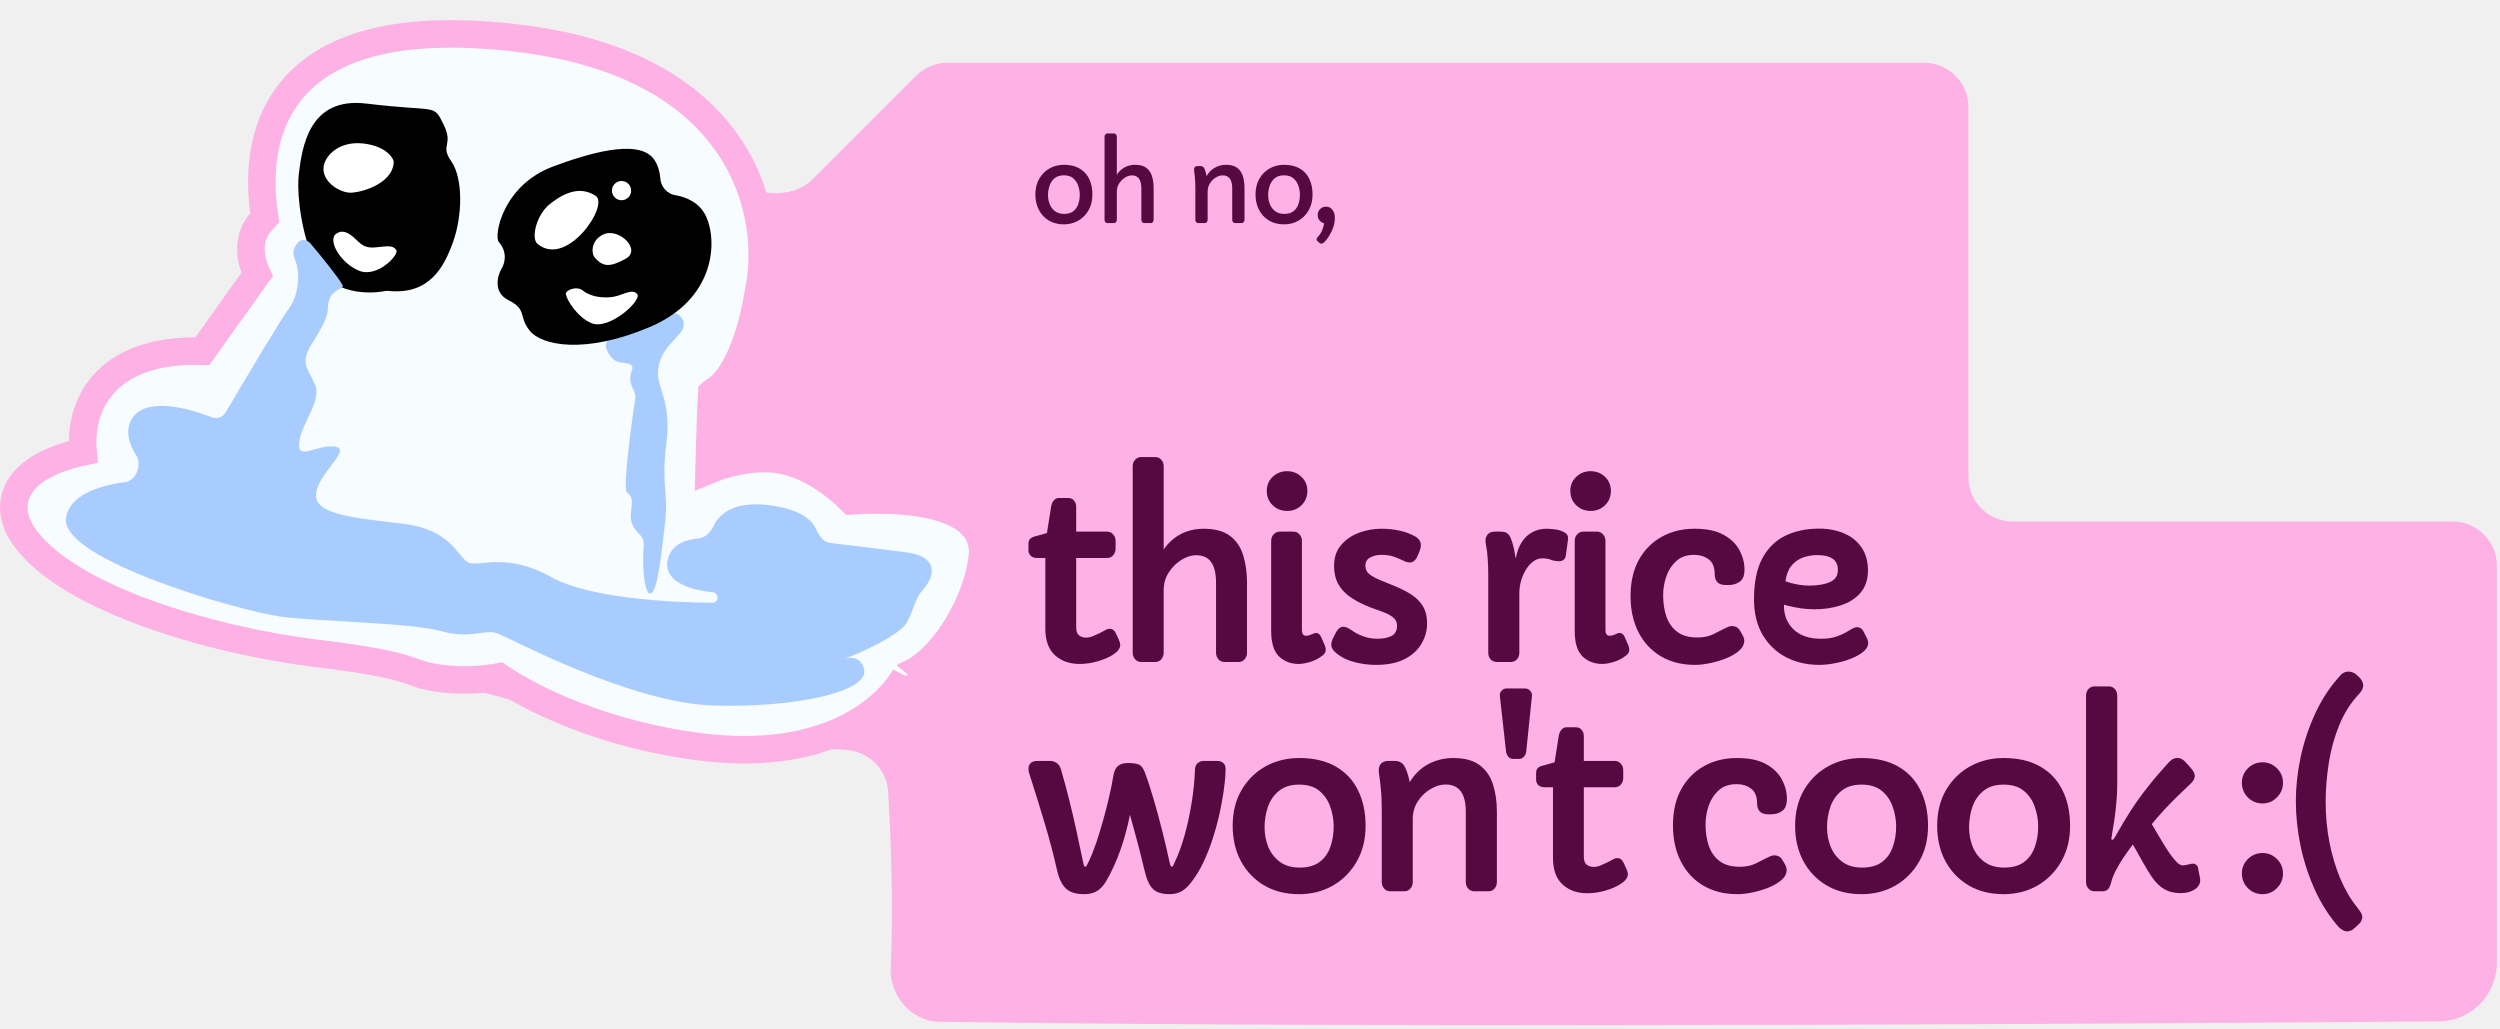
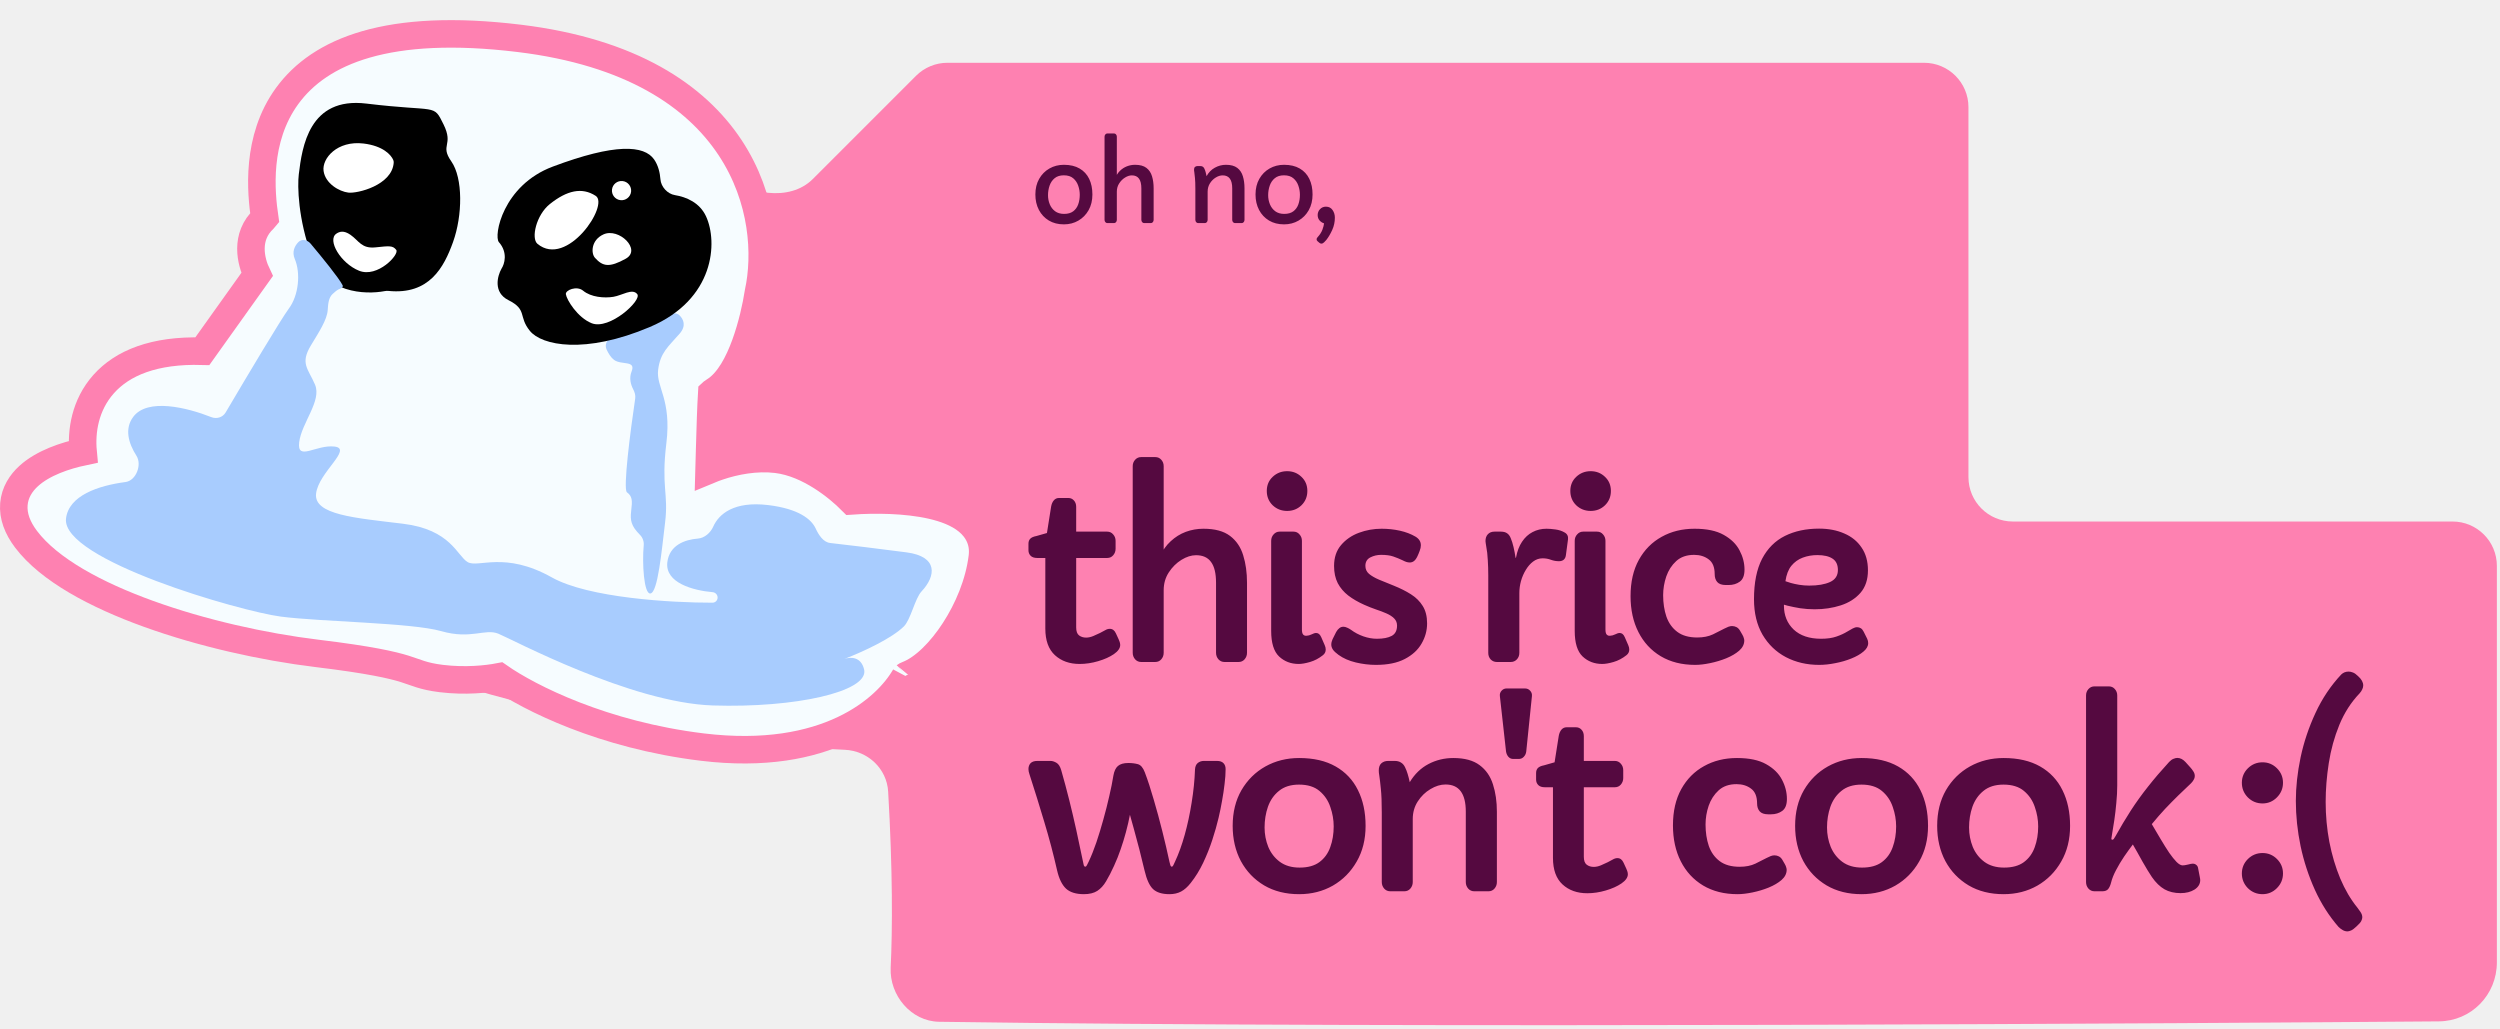
<svg xmlns="http://www.w3.org/2000/svg" width="338" height="139" viewBox="0 0 338 139" fill="none">
-   <path d="M114.205 101.371C93.352 100.503 74.537 96.314 64.529 93.384C62.07 92.663 60.447 90.39 60.438 87.828C60.353 62.142 59.819 20.908 68.837 10.207C69.906 8.939 71.685 8.718 73.268 9.213C83.319 12.356 92.24 17.859 97.79 23.288C100.924 26.354 106.779 27.317 109.879 24.216L123.85 10.246C124.975 9.121 126.501 8.488 128.093 8.488H260.135C263.448 8.488 266.135 11.175 266.135 14.489V64.509C266.135 67.823 268.821 70.509 272.135 70.509H331.576C334.889 70.509 337.576 73.187 337.576 76.501V130.115C337.576 134.505 334.121 138.055 329.731 138.09C299.74 138.329 190.825 139.091 126.957 138.143C123.196 138.087 120.241 134.578 120.42 130.82C120.67 125.584 120.698 117.725 120.079 107.026C119.899 103.913 117.321 101.5 114.205 101.371Z" fill="#FDB1E5" />
+   <path d="M114.205 101.371C93.352 100.503 74.537 96.314 64.529 93.384C62.07 92.663 60.447 90.39 60.438 87.828C60.353 62.142 59.819 20.908 68.837 10.207C69.906 8.939 71.685 8.718 73.268 9.213C83.319 12.356 92.24 17.859 97.79 23.288C100.924 26.354 106.779 27.317 109.879 24.216L123.85 10.246C124.975 9.121 126.501 8.488 128.093 8.488H260.135C263.448 8.488 266.135 11.175 266.135 14.489V64.509C266.135 67.823 268.821 70.509 272.135 70.509H331.576C334.889 70.509 337.576 73.187 337.576 76.501V130.115C337.576 134.505 334.121 138.055 329.731 138.09C299.74 138.329 190.825 139.091 126.957 138.143C123.196 138.087 120.241 134.578 120.42 130.82C120.67 125.584 120.698 117.725 120.079 107.026C119.899 103.913 117.321 101.5 114.205 101.371Z" fill="#FE81B1" />
  <path d="M145.969 89.767C144.604 89.767 143.49 89.371 142.625 88.579C141.761 87.787 141.328 86.59 141.328 84.985V75.439H140.25C139.844 75.439 139.542 75.34 139.344 75.142C139.146 74.944 139.047 74.694 139.047 74.392V73.517C139.047 73.235 139.125 73.011 139.281 72.845C139.448 72.668 139.729 72.543 140.125 72.47L141.547 72.064L142.11 68.501C142.172 68.147 142.292 67.866 142.469 67.657C142.656 67.439 142.886 67.329 143.156 67.329H144.453C144.745 67.329 144.99 67.439 145.188 67.657C145.396 67.876 145.5 68.168 145.5 68.532V71.876H149.688C150.021 71.876 150.292 72.001 150.5 72.251C150.719 72.491 150.828 72.782 150.828 73.126V74.189C150.828 74.532 150.719 74.829 150.5 75.079C150.292 75.319 150.021 75.439 149.688 75.439H145.5V84.829C145.5 85.35 145.63 85.709 145.891 85.907C146.151 86.105 146.469 86.204 146.844 86.204C147.156 86.204 147.485 86.131 147.828 85.985C148.172 85.84 148.469 85.704 148.719 85.579C148.979 85.444 149.214 85.319 149.422 85.204C149.63 85.079 149.839 85.017 150.047 85.017C150.412 85.017 150.688 85.225 150.875 85.642L151.235 86.423C151.339 86.662 151.401 86.834 151.422 86.939C151.443 87.032 151.453 87.116 151.453 87.189C151.453 87.626 151.167 88.043 150.594 88.439C150.031 88.824 149.323 89.142 148.469 89.392C147.625 89.642 146.792 89.767 145.969 89.767ZM154.283 89.501C153.96 89.501 153.69 89.381 153.471 89.142C153.252 88.892 153.143 88.595 153.143 88.251V63.032C153.143 62.688 153.252 62.397 153.471 62.157C153.69 61.918 153.96 61.798 154.283 61.798H156.19C156.523 61.798 156.794 61.918 157.002 62.157C157.221 62.397 157.33 62.688 157.33 63.032V75.907L156.83 75.204C157.195 74.402 157.679 73.725 158.283 73.173C158.888 72.61 159.565 72.189 160.315 71.907C161.075 71.626 161.872 71.485 162.705 71.485C164.247 71.485 165.445 71.808 166.299 72.454C167.153 73.1 167.747 73.975 168.08 75.079C168.424 76.173 168.596 77.412 168.596 78.798V88.251C168.596 88.595 168.486 88.892 168.268 89.142C168.059 89.381 167.789 89.501 167.455 89.501H165.549C165.226 89.501 164.955 89.381 164.736 89.142C164.518 88.892 164.408 88.595 164.408 88.251V78.782C164.408 77.522 164.184 76.59 163.736 75.985C163.299 75.371 162.622 75.064 161.705 75.064C161.07 75.064 160.414 75.272 159.736 75.689C159.059 76.105 158.486 76.673 158.018 77.392C157.559 78.1 157.33 78.902 157.33 79.798V88.251C157.33 88.595 157.221 88.892 157.002 89.142C156.794 89.381 156.523 89.501 156.19 89.501H154.283ZM175.582 89.767C174.53 89.767 173.645 89.428 172.926 88.751C172.218 88.074 171.863 86.923 171.863 85.298V73.126C171.863 72.782 171.973 72.491 172.191 72.251C172.41 72.001 172.681 71.876 173.004 71.876H174.879C175.212 71.876 175.483 72.001 175.691 72.251C175.91 72.491 176.02 72.782 176.02 73.126V85.11C176.02 85.444 176.077 85.673 176.191 85.798C176.316 85.923 176.468 85.975 176.645 85.954C176.874 85.944 177.103 85.881 177.332 85.767C177.572 85.642 177.775 85.579 177.941 85.579C178.077 85.579 178.202 85.621 178.316 85.704C178.431 85.787 178.535 85.933 178.629 86.142L179.098 87.22C179.191 87.428 179.238 87.626 179.238 87.814C179.238 88.126 179.113 88.381 178.863 88.579C178.311 89.017 177.728 89.324 177.113 89.501C176.509 89.678 175.999 89.767 175.582 89.767ZM174.02 69.079C173.259 69.079 172.608 68.824 172.066 68.314C171.535 67.793 171.27 67.147 171.27 66.376C171.27 65.605 171.535 64.97 172.066 64.47C172.608 63.959 173.259 63.704 174.02 63.704C174.78 63.704 175.426 63.959 175.957 64.47C176.488 64.97 176.754 65.605 176.754 66.376C176.754 67.147 176.488 67.793 175.957 68.314C175.426 68.824 174.78 69.079 174.02 69.079ZM186.021 89.892C185.126 89.892 184.219 89.782 183.303 89.564C182.386 89.345 181.605 89.001 180.959 88.532C180.615 88.282 180.365 88.048 180.209 87.829C180.063 87.6 179.99 87.376 179.99 87.157C179.99 86.918 180.048 86.673 180.162 86.423C180.277 86.173 180.438 85.85 180.646 85.454C180.782 85.215 180.928 85.037 181.084 84.923C181.24 84.798 181.423 84.735 181.631 84.735C181.787 84.735 181.954 84.777 182.131 84.86C182.308 84.933 182.485 85.032 182.662 85.157C183.152 85.522 183.704 85.814 184.318 86.032C184.943 86.251 185.558 86.36 186.162 86.36C187.016 86.36 187.683 86.23 188.162 85.97C188.641 85.709 188.881 85.246 188.881 84.579C188.881 84.194 188.751 83.871 188.49 83.61C188.23 83.35 187.886 83.126 187.459 82.939C187.032 82.751 186.553 82.569 186.021 82.392C185.501 82.215 184.975 82.006 184.443 81.767C183.62 81.402 182.902 80.985 182.287 80.517C181.683 80.048 181.209 79.491 180.865 78.845C180.532 78.189 180.365 77.412 180.365 76.517C180.365 75.381 180.678 74.444 181.303 73.704C181.938 72.954 182.745 72.397 183.725 72.032C184.704 71.668 185.725 71.485 186.787 71.485C187.652 71.485 188.48 71.574 189.271 71.751C190.063 71.928 190.761 72.194 191.365 72.548C191.855 72.84 192.1 73.23 192.1 73.72C192.1 73.959 192.048 74.209 191.943 74.47C191.85 74.73 191.745 74.98 191.631 75.22C191.495 75.511 191.339 75.725 191.162 75.86C190.995 75.985 190.808 76.048 190.6 76.048C190.443 76.048 190.287 76.022 190.131 75.97C189.975 75.918 189.808 75.845 189.631 75.751C189.214 75.553 188.792 75.381 188.365 75.235C187.949 75.09 187.402 75.017 186.725 75.017C186.204 75.017 185.719 75.131 185.271 75.36C184.824 75.59 184.6 75.97 184.6 76.501C184.6 76.939 184.761 77.298 185.084 77.579C185.417 77.86 185.876 78.126 186.459 78.376C187.042 78.616 187.709 78.886 188.459 79.189C189.313 79.532 190.079 79.918 190.756 80.345C191.433 80.772 191.964 81.298 192.35 81.923C192.745 82.548 192.943 83.334 192.943 84.282C192.943 85.251 192.693 86.162 192.193 87.017C191.704 87.871 190.949 88.564 189.928 89.095C188.917 89.626 187.615 89.892 186.021 89.892ZM202.369 89.501C202.046 89.501 201.77 89.386 201.541 89.157C201.322 88.918 201.213 88.621 201.213 88.267V77.751C201.213 77.074 201.192 76.402 201.15 75.735C201.119 75.058 201.046 74.423 200.931 73.829C200.911 73.673 200.89 73.543 200.869 73.439C200.848 73.324 200.838 73.23 200.838 73.157C200.838 72.761 200.947 72.449 201.166 72.22C201.385 71.991 201.681 71.876 202.056 71.876H202.9C203.275 71.876 203.567 71.954 203.775 72.11C203.984 72.256 204.145 72.48 204.26 72.782C204.395 73.095 204.52 73.496 204.635 73.985C204.749 74.475 204.838 74.944 204.9 75.392C204.9 75.412 204.911 75.423 204.931 75.423C204.952 75.423 204.963 75.412 204.963 75.392C205.119 74.537 205.39 73.824 205.775 73.251C206.161 72.668 206.635 72.23 207.197 71.939C207.77 71.636 208.4 71.485 209.088 71.485C209.411 71.485 209.806 71.517 210.275 71.579C210.754 71.642 211.171 71.777 211.525 71.985C211.89 72.183 212.046 72.496 211.994 72.923L211.713 75.032C211.681 75.314 211.583 75.527 211.416 75.673C211.249 75.808 211.036 75.876 210.775 75.876C210.411 75.876 210.051 75.814 209.697 75.689C209.353 75.553 208.973 75.485 208.556 75.485C208.088 75.485 207.661 75.631 207.275 75.923C206.9 76.204 206.572 76.579 206.291 77.048C206.01 77.506 205.791 78.011 205.635 78.564C205.489 79.105 205.416 79.642 205.416 80.173V88.267C205.416 88.621 205.301 88.918 205.072 89.157C204.853 89.386 204.583 89.501 204.26 89.501H202.369ZM216.621 89.767C215.569 89.767 214.683 89.428 213.965 88.751C213.256 88.074 212.902 86.923 212.902 85.298V73.126C212.902 72.782 213.011 72.491 213.23 72.251C213.449 72.001 213.72 71.876 214.043 71.876H215.918C216.251 71.876 216.522 72.001 216.73 72.251C216.949 72.491 217.058 72.782 217.058 73.126V85.11C217.058 85.444 217.116 85.673 217.23 85.798C217.355 85.923 217.506 85.975 217.683 85.954C217.913 85.944 218.142 85.881 218.371 85.767C218.61 85.642 218.814 85.579 218.98 85.579C219.116 85.579 219.241 85.621 219.355 85.704C219.47 85.787 219.574 85.933 219.668 86.142L220.136 87.22C220.23 87.428 220.277 87.626 220.277 87.814C220.277 88.126 220.152 88.381 219.902 88.579C219.35 89.017 218.767 89.324 218.152 89.501C217.548 89.678 217.038 89.767 216.621 89.767ZM215.058 69.079C214.298 69.079 213.647 68.824 213.105 68.314C212.574 67.793 212.308 67.147 212.308 66.376C212.308 65.605 212.574 64.97 213.105 64.47C213.647 63.959 214.298 63.704 215.058 63.704C215.819 63.704 216.465 63.959 216.996 64.47C217.527 64.97 217.793 65.605 217.793 66.376C217.793 67.147 217.527 67.793 216.996 68.314C216.465 68.824 215.819 69.079 215.058 69.079ZM229.185 89.892C227.394 89.892 225.841 89.501 224.529 88.72C223.227 87.939 222.222 86.85 221.513 85.454C220.805 84.058 220.451 82.439 220.451 80.595C220.451 78.678 220.826 77.043 221.576 75.689C222.326 74.334 223.352 73.298 224.654 72.579C225.956 71.85 227.44 71.485 229.107 71.485C230.753 71.485 232.065 71.761 233.045 72.314C234.034 72.866 234.748 73.564 235.185 74.407C235.633 75.251 235.857 76.121 235.857 77.017C235.857 77.798 235.644 78.34 235.216 78.642C234.8 78.944 234.295 79.095 233.701 79.095H233.326C232.795 79.095 232.409 78.959 232.17 78.689C231.94 78.418 231.826 78.064 231.826 77.626C231.826 76.689 231.555 76.022 231.013 75.626C230.482 75.22 229.826 75.017 229.045 75.017C228.045 75.017 227.237 75.298 226.623 75.86C226.019 76.412 225.571 77.105 225.279 77.939C224.998 78.772 224.857 79.616 224.857 80.47C224.857 81.532 225.003 82.496 225.295 83.36C225.597 84.225 226.086 84.912 226.763 85.423C227.44 85.933 228.341 86.189 229.466 86.189C230.289 86.189 230.998 86.048 231.591 85.767C232.185 85.475 232.701 85.215 233.138 84.985C233.336 84.881 233.519 84.798 233.685 84.735C233.862 84.673 234.024 84.642 234.17 84.642C234.378 84.642 234.576 84.689 234.763 84.782C234.951 84.876 235.107 85.027 235.232 85.235L235.56 85.798C235.664 85.975 235.732 86.131 235.763 86.267C235.805 86.392 235.826 86.501 235.826 86.595C235.826 87.105 235.597 87.564 235.138 87.97C234.68 88.366 234.097 88.709 233.388 89.001C232.69 89.282 231.961 89.501 231.201 89.657C230.451 89.814 229.779 89.892 229.185 89.892ZM245.953 89.892C244.286 89.892 242.786 89.543 241.453 88.845C240.13 88.147 239.078 87.136 238.296 85.814C237.526 84.48 237.14 82.881 237.14 81.017C237.14 78.777 237.505 76.954 238.234 75.548C238.974 74.142 240.005 73.11 241.328 72.454C242.651 71.798 244.187 71.47 245.937 71.47C247.218 71.47 248.354 71.689 249.343 72.126C250.343 72.553 251.125 73.189 251.687 74.032C252.26 74.866 252.546 75.892 252.546 77.11C252.546 78.36 252.208 79.376 251.531 80.157C250.854 80.928 249.968 81.491 248.875 81.845C247.781 82.199 246.604 82.376 245.343 82.376C244.677 82.376 244.026 82.329 243.39 82.235C242.765 82.131 242.198 82.017 241.687 81.892C241.177 81.756 240.77 81.642 240.468 81.548L241.437 79.97C241.354 80.491 241.291 80.892 241.25 81.173C241.208 81.454 241.187 81.689 241.187 81.876C241.187 83.189 241.625 84.267 242.5 85.11C243.385 85.944 244.625 86.36 246.218 86.36C247.031 86.36 247.718 86.261 248.281 86.064C248.854 85.866 249.333 85.647 249.718 85.407C250.02 85.23 250.276 85.084 250.484 84.97C250.692 84.855 250.89 84.798 251.078 84.798C251.265 84.798 251.432 84.845 251.578 84.939C251.724 85.022 251.854 85.178 251.968 85.407L252.437 86.345C252.489 86.459 252.526 86.564 252.546 86.657C252.567 86.741 252.578 86.84 252.578 86.954C252.578 87.36 252.364 87.741 251.937 88.095C251.52 88.449 250.974 88.761 250.296 89.032C249.63 89.303 248.911 89.511 248.14 89.657C247.369 89.814 246.64 89.892 245.953 89.892ZM244.609 79.173C245.776 79.173 246.713 79.011 247.421 78.689C248.13 78.366 248.484 77.824 248.484 77.064C248.484 76.355 248.244 75.845 247.765 75.532C247.286 75.209 246.599 75.048 245.703 75.048C245.005 75.048 244.349 75.162 243.734 75.392C243.119 75.621 242.604 75.991 242.187 76.501C241.781 77.011 241.515 77.704 241.39 78.579C241.546 78.642 241.786 78.72 242.109 78.814C242.432 78.907 242.812 78.991 243.25 79.064C243.687 79.136 244.14 79.173 244.609 79.173ZM146.547 120.892C145.474 120.892 144.667 120.642 144.125 120.142C143.584 119.631 143.183 118.813 142.922 117.688C142.422 115.48 141.844 113.293 141.188 111.126C140.542 108.959 139.87 106.798 139.172 104.642C139.13 104.517 139.099 104.402 139.078 104.298C139.058 104.183 139.047 104.074 139.047 103.97C139.047 103.657 139.141 103.397 139.328 103.188C139.526 102.98 139.839 102.876 140.266 102.876H142.031C142.271 102.876 142.537 102.959 142.828 103.126C143.12 103.293 143.339 103.636 143.485 104.157C143.87 105.501 144.229 106.84 144.563 108.173C144.896 109.506 145.214 110.86 145.516 112.235C145.818 113.6 146.12 115.022 146.422 116.501C146.464 116.709 146.5 116.876 146.531 117.001C146.573 117.116 146.641 117.173 146.735 117.173C146.818 117.173 146.891 117.105 146.953 116.97C147.026 116.834 147.104 116.678 147.188 116.501C147.552 115.73 147.901 114.855 148.235 113.876C148.568 112.886 148.88 111.86 149.172 110.798C149.474 109.725 149.74 108.678 149.969 107.657C150.209 106.636 150.396 105.704 150.531 104.86C150.636 104.256 150.839 103.824 151.141 103.563C151.453 103.293 151.922 103.157 152.547 103.157C153.016 103.157 153.443 103.209 153.828 103.313C154.224 103.418 154.542 103.787 154.781 104.423C155.188 105.496 155.589 106.725 155.985 108.11C156.391 109.485 156.776 110.902 157.141 112.36C157.505 113.808 157.828 115.194 158.11 116.517C158.151 116.704 158.193 116.86 158.235 116.985C158.276 117.11 158.339 117.173 158.422 117.173C158.505 117.173 158.578 117.105 158.641 116.97C158.714 116.834 158.787 116.678 158.86 116.501C159.349 115.459 159.787 114.251 160.172 112.876C160.558 111.491 160.87 110.037 161.11 108.517C161.36 106.985 161.511 105.496 161.563 104.048C161.584 103.642 161.709 103.345 161.938 103.157C162.177 102.97 162.448 102.876 162.75 102.876H164.531C164.938 102.876 165.235 102.98 165.422 103.188C165.61 103.386 165.703 103.652 165.703 103.985C165.703 104.579 165.656 105.246 165.563 105.985C165.479 106.725 165.365 107.491 165.219 108.282C165.084 109.063 164.927 109.829 164.75 110.579C164.531 111.506 164.25 112.496 163.906 113.548C163.563 114.6 163.151 115.631 162.672 116.642C162.193 117.652 161.63 118.563 160.985 119.376C160.568 119.907 160.136 120.293 159.688 120.532C159.24 120.772 158.714 120.892 158.11 120.892C157.12 120.892 156.38 120.662 155.891 120.204C155.412 119.746 155.031 118.918 154.75 117.72C154.542 116.824 154.308 115.871 154.047 114.86C153.787 113.85 153.537 112.918 153.297 112.063C153.068 111.199 152.891 110.563 152.766 110.157C152.714 110.449 152.636 110.824 152.531 111.282C152.427 111.73 152.323 112.147 152.219 112.532C152.011 113.303 151.776 114.063 151.516 114.813C151.266 115.553 150.969 116.298 150.625 117.048C150.25 117.871 149.891 118.569 149.547 119.142C149.214 119.715 148.813 120.152 148.344 120.454C147.886 120.746 147.287 120.892 146.547 120.892ZM175.643 120.892C173.83 120.892 172.252 120.496 170.908 119.704C169.565 118.902 168.518 117.808 167.768 116.423C167.028 115.027 166.658 113.438 166.658 111.657C166.658 109.813 167.054 108.204 167.846 106.829C168.648 105.454 169.726 104.386 171.08 103.626C172.445 102.866 173.966 102.485 175.643 102.485C177.601 102.485 179.247 102.866 180.58 103.626C181.914 104.386 182.919 105.454 183.596 106.829C184.283 108.204 184.627 109.813 184.627 111.657C184.627 113.491 184.226 115.1 183.424 116.485C182.632 117.871 181.559 118.954 180.205 119.735C178.851 120.506 177.33 120.892 175.643 120.892ZM175.705 117.298C176.82 117.298 177.71 117.053 178.377 116.563C179.054 116.063 179.544 115.392 179.846 114.548C180.158 113.694 180.315 112.756 180.315 111.735C180.315 110.85 180.164 109.975 179.861 109.11C179.57 108.235 179.08 107.511 178.393 106.938C177.716 106.366 176.794 106.079 175.627 106.079C174.513 106.079 173.611 106.36 172.924 106.923C172.236 107.475 171.736 108.194 171.424 109.079C171.122 109.954 170.971 110.886 170.971 111.876C170.971 112.793 171.138 113.668 171.471 114.501C171.815 115.324 172.335 115.996 173.033 116.517C173.742 117.037 174.632 117.298 175.705 117.298ZM187.957 120.501C187.634 120.501 187.363 120.381 187.145 120.142C186.926 119.892 186.816 119.595 186.816 119.251V109.86C186.816 108.475 186.775 107.407 186.691 106.657C186.619 105.907 186.551 105.329 186.488 104.923C186.468 104.746 186.447 104.6 186.426 104.485C186.415 104.371 186.41 104.267 186.41 104.173C186.41 103.725 186.53 103.397 186.77 103.188C187.009 102.98 187.316 102.876 187.691 102.876H188.551C188.905 102.876 189.191 102.949 189.41 103.095C189.639 103.23 189.822 103.438 189.957 103.72C190.093 103.991 190.212 104.298 190.316 104.642C190.421 104.985 190.514 105.355 190.598 105.751C191.254 104.657 192.098 103.84 193.129 103.298C194.16 102.756 195.28 102.485 196.488 102.485C198.009 102.485 199.197 102.808 200.051 103.454C200.905 104.09 201.504 104.954 201.848 106.048C202.202 107.142 202.379 108.376 202.379 109.751V119.251C202.379 119.595 202.27 119.892 202.051 120.142C201.843 120.381 201.572 120.501 201.238 120.501H199.316C198.994 120.501 198.723 120.381 198.504 120.142C198.285 119.892 198.176 119.595 198.176 119.251V109.735C198.176 107.287 197.264 106.063 195.441 106.063C194.764 106.063 194.082 106.272 193.395 106.688C192.707 107.095 192.134 107.652 191.676 108.36C191.228 109.058 191.004 109.85 191.004 110.735V119.251C191.004 119.595 190.895 119.892 190.676 120.142C190.468 120.381 190.197 120.501 189.863 120.501H187.957ZM204.568 102.61C204.318 102.61 204.105 102.511 203.928 102.313C203.761 102.116 203.657 101.876 203.615 101.595L202.787 94.142C202.745 93.85 202.818 93.6 203.006 93.392C203.193 93.183 203.423 93.079 203.693 93.079H206.162C206.464 93.079 206.704 93.183 206.881 93.392C207.068 93.59 207.146 93.834 207.115 94.126L206.35 101.595C206.318 101.876 206.209 102.116 206.021 102.313C205.844 102.511 205.62 102.61 205.35 102.61H204.568ZM214.601 120.767C213.237 120.767 212.122 120.371 211.258 119.579C210.393 118.787 209.961 117.59 209.961 115.985V106.438H208.883C208.476 106.438 208.174 106.34 207.976 106.142C207.779 105.944 207.68 105.694 207.68 105.392V104.517C207.68 104.235 207.758 104.011 207.914 103.845C208.081 103.668 208.362 103.543 208.758 103.47L210.18 103.063L210.742 99.501C210.805 99.147 210.924 98.866 211.101 98.657C211.289 98.439 211.518 98.329 211.789 98.329H213.086C213.378 98.329 213.622 98.439 213.82 98.657C214.029 98.876 214.133 99.168 214.133 99.532V102.876H218.32C218.654 102.876 218.924 103.001 219.133 103.251C219.351 103.491 219.461 103.782 219.461 104.126V105.188C219.461 105.532 219.351 105.829 219.133 106.079C218.924 106.319 218.654 106.438 218.32 106.438H214.133V115.829C214.133 116.35 214.263 116.709 214.523 116.907C214.784 117.105 215.101 117.204 215.476 117.204C215.789 117.204 216.117 117.131 216.461 116.985C216.805 116.84 217.101 116.704 217.351 116.579C217.612 116.444 217.846 116.319 218.055 116.204C218.263 116.079 218.471 116.017 218.68 116.017C219.044 116.017 219.32 116.225 219.508 116.642L219.867 117.423C219.971 117.662 220.034 117.834 220.055 117.938C220.075 118.032 220.086 118.116 220.086 118.188C220.086 118.626 219.799 119.043 219.226 119.438C218.664 119.824 217.956 120.142 217.101 120.392C216.258 120.642 215.424 120.767 214.601 120.767ZM234.918 120.892C233.126 120.892 231.574 120.501 230.261 119.72C228.959 118.938 227.954 117.85 227.246 116.454C226.538 115.058 226.183 113.438 226.183 111.595C226.183 109.678 226.558 108.043 227.308 106.688C228.058 105.334 229.084 104.298 230.386 103.579C231.689 102.85 233.173 102.485 234.84 102.485C236.485 102.485 237.798 102.761 238.777 103.313C239.767 103.866 240.48 104.563 240.918 105.407C241.366 106.251 241.59 107.121 241.59 108.017C241.59 108.798 241.376 109.34 240.949 109.642C240.532 109.944 240.027 110.095 239.433 110.095H239.058C238.527 110.095 238.142 109.959 237.902 109.688C237.673 109.418 237.558 109.063 237.558 108.626C237.558 107.688 237.288 107.022 236.746 106.626C236.215 106.22 235.558 106.017 234.777 106.017C233.777 106.017 232.97 106.298 232.355 106.86C231.751 107.412 231.303 108.105 231.011 108.938C230.73 109.772 230.59 110.616 230.59 111.47C230.59 112.532 230.735 113.496 231.027 114.36C231.329 115.225 231.819 115.912 232.496 116.423C233.173 116.933 234.074 117.188 235.199 117.188C236.022 117.188 236.73 117.048 237.324 116.767C237.918 116.475 238.433 116.215 238.871 115.985C239.069 115.881 239.251 115.798 239.418 115.735C239.595 115.673 239.756 115.642 239.902 115.642C240.11 115.642 240.308 115.688 240.496 115.782C240.683 115.876 240.84 116.027 240.965 116.235L241.293 116.798C241.397 116.975 241.465 117.131 241.496 117.267C241.538 117.392 241.558 117.501 241.558 117.595C241.558 118.105 241.329 118.563 240.871 118.97C240.413 119.366 239.829 119.709 239.121 120.001C238.423 120.282 237.694 120.501 236.933 120.657C236.183 120.813 235.511 120.892 234.918 120.892ZM251.685 120.892C249.873 120.892 248.295 120.496 246.951 119.704C245.607 118.902 244.56 117.808 243.81 116.423C243.071 115.027 242.701 113.438 242.701 111.657C242.701 109.813 243.097 108.204 243.888 106.829C244.69 105.454 245.769 104.386 247.123 103.626C248.487 102.866 250.008 102.485 251.685 102.485C253.644 102.485 255.289 102.866 256.623 103.626C257.956 104.386 258.961 105.454 259.638 106.829C260.326 108.204 260.67 109.813 260.67 111.657C260.67 113.491 260.269 115.1 259.466 116.485C258.675 117.871 257.602 118.954 256.248 119.735C254.894 120.506 253.373 120.892 251.685 120.892ZM251.748 117.298C252.862 117.298 253.753 117.053 254.42 116.563C255.097 116.063 255.586 115.392 255.888 114.548C256.201 113.694 256.357 112.756 256.357 111.735C256.357 110.85 256.206 109.975 255.904 109.11C255.612 108.235 255.123 107.511 254.435 106.938C253.758 106.366 252.836 106.079 251.67 106.079C250.555 106.079 249.654 106.36 248.966 106.923C248.279 107.475 247.779 108.194 247.466 109.079C247.164 109.954 247.013 110.886 247.013 111.876C247.013 112.793 247.18 113.668 247.513 114.501C247.857 115.324 248.378 115.996 249.076 116.517C249.784 117.037 250.675 117.298 251.748 117.298ZM270.89 120.892C269.078 120.892 267.5 120.496 266.156 119.704C264.812 118.902 263.765 117.808 263.015 116.423C262.276 115.027 261.906 113.438 261.906 111.657C261.906 109.813 262.302 108.204 263.093 106.829C263.895 105.454 264.974 104.386 266.328 103.626C267.692 102.866 269.213 102.485 270.89 102.485C272.849 102.485 274.494 102.866 275.828 103.626C277.161 104.386 278.166 105.454 278.843 106.829C279.531 108.204 279.875 109.813 279.875 111.657C279.875 113.491 279.474 115.1 278.671 116.485C277.88 117.871 276.807 118.954 275.453 119.735C274.099 120.506 272.578 120.892 270.89 120.892ZM270.953 117.298C272.067 117.298 272.958 117.053 273.625 116.563C274.302 116.063 274.791 115.392 275.093 114.548C275.406 113.694 275.562 112.756 275.562 111.735C275.562 110.85 275.411 109.975 275.109 109.11C274.817 108.235 274.328 107.511 273.64 106.938C272.963 106.366 272.041 106.079 270.875 106.079C269.76 106.079 268.859 106.36 268.171 106.923C267.484 107.475 266.984 108.194 266.671 109.079C266.369 109.954 266.218 110.886 266.218 111.876C266.218 112.793 266.385 113.668 266.718 114.501C267.062 115.324 267.583 115.996 268.281 116.517C268.989 117.037 269.88 117.298 270.953 117.298ZM294.814 120.751C293.981 120.751 293.257 120.579 292.642 120.235C292.028 119.881 291.46 119.329 290.939 118.579C290.772 118.34 290.58 118.037 290.361 117.673C290.142 117.308 289.913 116.918 289.673 116.501C289.444 116.084 289.215 115.673 288.986 115.267C288.757 114.86 288.548 114.496 288.361 114.173C287.996 114.652 287.606 115.194 287.189 115.798C286.783 116.402 286.418 117.011 286.095 117.626C285.772 118.23 285.543 118.808 285.408 119.36C285.324 119.694 285.199 119.97 285.033 120.188C284.866 120.397 284.6 120.501 284.236 120.501H283.173C282.85 120.501 282.58 120.381 282.361 120.142C282.142 119.892 282.033 119.595 282.033 119.251V94.032C282.033 93.689 282.142 93.397 282.361 93.157C282.58 92.918 282.85 92.798 283.173 92.798H285.111C285.444 92.798 285.715 92.918 285.923 93.157C286.142 93.397 286.251 93.689 286.251 94.032V106.157C286.251 106.938 286.21 107.741 286.126 108.563C286.054 109.376 285.965 110.136 285.861 110.845C285.757 111.543 285.663 112.126 285.58 112.595C285.496 113.053 285.455 113.319 285.455 113.392C285.455 113.485 285.501 113.532 285.595 113.532C285.658 113.532 285.72 113.496 285.783 113.423C285.845 113.34 285.923 113.215 286.017 113.048C286.694 111.829 287.382 110.678 288.08 109.595C288.788 108.501 289.564 107.423 290.408 106.36C291.251 105.287 292.205 104.173 293.267 103.017C293.465 102.808 293.658 102.668 293.845 102.595C294.043 102.511 294.22 102.47 294.376 102.47C294.762 102.47 295.126 102.652 295.47 103.017L296.158 103.782C296.283 103.918 296.408 104.084 296.533 104.282C296.668 104.48 296.736 104.694 296.736 104.923C296.736 105.1 296.684 105.272 296.58 105.438C296.486 105.605 296.366 105.761 296.22 105.907C295.637 106.459 295.054 107.017 294.47 107.579C293.897 108.142 293.314 108.735 292.72 109.36C292.137 109.985 291.538 110.673 290.923 111.423C291.34 112.131 291.746 112.819 292.142 113.485C292.538 114.152 292.913 114.751 293.267 115.282C293.632 115.803 293.965 116.22 294.267 116.532C294.58 116.845 294.856 117.001 295.095 117.001C295.262 117.001 295.496 116.965 295.798 116.892C296.1 116.808 296.319 116.767 296.455 116.767C296.642 116.767 296.798 116.819 296.923 116.923C297.059 117.027 297.142 117.162 297.173 117.329L297.408 118.548C297.439 118.662 297.455 118.751 297.455 118.813C297.465 118.876 297.47 118.933 297.47 118.985C297.47 119.506 297.215 119.933 296.705 120.267C296.194 120.59 295.564 120.751 294.814 120.751ZM305.896 120.892C305.125 120.892 304.464 120.621 303.911 120.079C303.37 119.527 303.099 118.866 303.099 118.095C303.099 117.334 303.37 116.683 303.911 116.142C304.464 115.6 305.125 115.329 305.896 115.329C306.656 115.329 307.307 115.6 307.849 116.142C308.391 116.683 308.661 117.334 308.661 118.095C308.661 118.866 308.385 119.527 307.833 120.079C307.292 120.621 306.646 120.892 305.896 120.892ZM305.896 108.626C305.125 108.626 304.464 108.355 303.911 107.813C303.37 107.261 303.099 106.6 303.099 105.829C303.099 105.069 303.37 104.418 303.911 103.876C304.464 103.334 305.125 103.063 305.896 103.063C306.656 103.063 307.307 103.334 307.849 103.876C308.391 104.418 308.661 105.069 308.661 105.829C308.661 106.6 308.385 107.261 307.833 107.813C307.292 108.355 306.646 108.626 305.896 108.626ZM317.382 125.923C317.132 125.923 316.903 125.855 316.695 125.72C316.486 125.595 316.314 125.465 316.179 125.329C314.898 123.86 313.83 122.188 312.976 120.313C312.122 118.428 311.476 116.454 311.038 114.392C310.611 112.329 310.398 110.293 310.398 108.282C310.398 106.418 310.611 104.459 311.038 102.407C311.476 100.345 312.148 98.34 313.054 96.392C313.96 94.433 315.122 92.699 316.538 91.189C316.809 90.928 317.143 90.798 317.538 90.798C317.715 90.798 317.908 90.84 318.117 90.923C318.325 90.996 318.57 91.173 318.851 91.454C319.288 91.85 319.507 92.256 319.507 92.673C319.507 92.84 319.465 93.011 319.382 93.189C319.309 93.366 319.184 93.553 319.007 93.751C317.861 94.949 316.95 96.371 316.273 98.017C315.606 99.652 315.132 101.371 314.851 103.173C314.57 104.975 314.429 106.725 314.429 108.423C314.429 110.256 314.596 112.058 314.929 113.829C315.273 115.59 315.762 117.235 316.398 118.767C317.044 120.287 317.814 121.6 318.71 122.704C318.814 122.84 318.95 123.027 319.117 123.267C319.294 123.517 319.382 123.767 319.382 124.017C319.382 124.173 319.335 124.34 319.242 124.517C319.158 124.694 318.95 124.933 318.617 125.235C318.314 125.527 318.064 125.715 317.867 125.798C317.669 125.881 317.507 125.923 317.382 125.923Z" fill="#550940" />
  <path d="M143.838 30.334C143.059 30.334 142.38 30.161 141.801 29.814C141.227 29.468 140.78 28.992 140.461 28.386C140.142 27.775 139.982 27.078 139.982 26.294C139.982 25.487 140.153 24.783 140.495 24.182C140.837 23.58 141.3 23.113 141.883 22.78C142.466 22.448 143.118 22.281 143.838 22.281C144.681 22.281 145.387 22.448 145.957 22.78C146.531 23.113 146.964 23.58 147.256 24.182C147.548 24.783 147.693 25.487 147.693 26.294C147.693 27.101 147.523 27.807 147.181 28.413C146.839 29.019 146.376 29.491 145.793 29.828C145.214 30.165 144.563 30.334 143.838 30.334ZM143.865 28.919C144.376 28.919 144.786 28.803 145.096 28.57C145.406 28.338 145.631 28.026 145.773 27.634C145.914 27.237 145.984 26.802 145.984 26.328C145.984 25.922 145.916 25.519 145.779 25.118C145.643 24.713 145.417 24.375 145.103 24.106C144.793 23.838 144.369 23.703 143.831 23.703C143.316 23.703 142.901 23.833 142.587 24.093C142.273 24.352 142.045 24.688 141.903 25.098C141.762 25.508 141.691 25.939 141.691 26.39C141.691 26.818 141.769 27.226 141.924 27.613C142.083 28.001 142.323 28.315 142.642 28.557C142.965 28.798 143.373 28.919 143.865 28.919ZM149.71 30.163C149.61 30.163 149.521 30.12 149.444 30.033C149.371 29.947 149.334 29.844 149.334 29.726V18.48C149.334 18.362 149.371 18.259 149.444 18.173C149.521 18.086 149.61 18.043 149.71 18.043H150.619C150.724 18.043 150.813 18.086 150.886 18.173C150.959 18.259 150.995 18.362 150.995 18.48V24.414L150.763 24.148C150.909 23.742 151.118 23.4 151.392 23.122C151.67 22.844 151.987 22.634 152.342 22.493C152.698 22.352 153.071 22.281 153.463 22.281C154.119 22.281 154.63 22.42 154.994 22.698C155.359 22.976 155.612 23.355 155.753 23.833C155.899 24.311 155.972 24.856 155.972 25.467V29.726C155.972 29.844 155.936 29.947 155.863 30.033C155.79 30.12 155.701 30.163 155.596 30.163H154.687C154.587 30.163 154.498 30.12 154.42 30.033C154.347 29.947 154.311 29.844 154.311 29.726V25.46C154.311 24.877 154.204 24.439 153.99 24.148C153.78 23.856 153.459 23.71 153.026 23.71C152.729 23.71 152.424 23.808 152.11 24.004C151.795 24.195 151.531 24.457 151.317 24.79C151.103 25.118 150.995 25.492 150.995 25.911V29.726C150.995 29.844 150.959 29.947 150.886 30.033C150.813 30.12 150.724 30.163 150.619 30.163H149.71ZM161.988 30.163C161.888 30.163 161.799 30.12 161.722 30.033C161.649 29.947 161.612 29.844 161.612 29.726V25.515C161.612 24.886 161.594 24.4 161.558 24.059C161.526 23.712 161.496 23.448 161.469 23.266C161.46 23.193 161.45 23.131 161.441 23.081C161.437 23.031 161.434 22.985 161.434 22.944C161.434 22.776 161.475 22.653 161.558 22.575C161.644 22.493 161.76 22.452 161.906 22.452H162.282C162.428 22.452 162.542 22.482 162.624 22.541C162.706 22.596 162.772 22.675 162.822 22.78C162.895 22.935 162.957 23.104 163.007 23.286C163.057 23.464 163.098 23.642 163.13 23.819C163.399 23.318 163.768 22.938 164.237 22.678C164.711 22.413 165.215 22.281 165.748 22.281C166.404 22.281 166.915 22.42 167.279 22.698C167.644 22.976 167.897 23.355 168.038 23.833C168.184 24.311 168.257 24.856 168.257 25.467V29.726C168.257 29.844 168.22 29.947 168.147 30.033C168.074 30.12 167.986 30.163 167.881 30.163H166.972C166.871 30.163 166.782 30.12 166.705 30.033C166.632 29.947 166.596 29.844 166.596 29.726V25.46C166.596 24.293 166.167 23.71 165.31 23.71C164.996 23.71 164.682 23.808 164.367 24.004C164.053 24.195 163.791 24.457 163.581 24.79C163.376 25.118 163.273 25.492 163.273 25.911V29.726C163.273 29.844 163.237 29.947 163.164 30.033C163.091 30.12 163.002 30.163 162.897 30.163H161.988ZM173.603 30.334C172.823 30.334 172.144 30.161 171.566 29.814C170.991 29.468 170.545 28.992 170.226 28.386C169.907 27.775 169.747 27.078 169.747 26.294C169.747 25.487 169.918 24.783 170.26 24.182C170.602 23.58 171.064 23.113 171.648 22.78C172.231 22.448 172.883 22.281 173.603 22.281C174.446 22.281 175.152 22.448 175.722 22.78C176.296 23.113 176.729 23.58 177.021 24.182C177.312 24.783 177.458 25.487 177.458 26.294C177.458 27.101 177.287 27.807 176.945 28.413C176.604 29.019 176.141 29.491 175.558 29.828C174.979 30.165 174.327 30.334 173.603 30.334ZM173.63 28.919C174.14 28.919 174.551 28.803 174.861 28.57C175.17 28.338 175.396 28.026 175.537 27.634C175.679 27.237 175.749 26.802 175.749 26.328C175.749 25.922 175.681 25.519 175.544 25.118C175.407 24.713 175.182 24.375 174.867 24.106C174.557 23.838 174.134 23.703 173.596 23.703C173.081 23.703 172.666 23.833 172.352 24.093C172.037 24.352 171.809 24.688 171.668 25.098C171.527 25.508 171.456 25.939 171.456 26.39C171.456 26.818 171.534 27.226 171.689 27.613C171.848 28.001 172.087 28.315 172.406 28.557C172.73 28.798 173.138 28.919 173.63 28.919ZM178.641 32.938C178.595 32.938 178.552 32.929 178.511 32.911C178.47 32.893 178.425 32.863 178.374 32.822L178.128 32.61C178.046 32.542 178.005 32.46 178.005 32.364C178.005 32.3 178.021 32.239 178.053 32.18C178.09 32.125 178.124 32.082 178.156 32.05C178.461 31.713 178.675 31.373 178.798 31.031C178.921 30.694 178.992 30.416 179.01 30.197C178.782 30.129 178.582 29.999 178.409 29.808C178.235 29.612 178.149 29.368 178.149 29.076C178.149 28.771 178.254 28.506 178.463 28.283C178.678 28.055 178.944 27.941 179.263 27.941C179.655 27.941 179.954 28.092 180.159 28.393C180.368 28.689 180.473 29.033 180.473 29.425C180.473 30.013 180.355 30.566 180.118 31.086C179.885 31.605 179.621 32.054 179.325 32.433C179.243 32.533 179.14 32.642 179.017 32.761C178.899 32.879 178.773 32.938 178.641 32.938Z" fill="#550940" />
-   <path d="M70.18 5.183C85.336 7.022 94.085 12.97 98.708 19.962C103.27 26.86 103.632 34.503 102.54 39.522C102.255 41.386 101.666 44.074 100.762 46.558C100.305 47.814 99.751 49.067 99.085 50.151C98.432 51.212 97.59 52.249 96.503 52.905C96.418 52.956 96.348 53.005 96.292 53.05C96.265 53.072 96.246 53.093 96.229 53.109C96.115 54.943 96.021 57.967 95.943 60.778C95.916 61.743 95.891 62.689 95.867 63.549C96.263 63.384 96.683 63.226 97.12 63.078C99.333 62.325 102.217 61.761 105.003 62.099C107.231 62.369 109.332 63.353 111.049 64.438C112.738 65.505 114.169 66.741 115.139 67.718C118.207 67.5 122.465 67.519 125.964 68.316C127.721 68.717 129.481 69.355 130.789 70.419C132.19 71.558 133.069 73.201 132.817 75.28C132.382 78.865 130.867 82.423 129.03 85.248C127.243 87.998 124.921 90.401 122.641 91.261C122.542 91.298 122.468 91.341 122.422 91.377C122.377 91.412 122.368 91.431 122.371 91.426C119.874 95.807 111.824 103.053 94.957 101.006C81.524 99.376 71.563 94.338 67.493 91.502C65.844 91.82 62.925 92.133 59.678 91.739C57.181 91.436 56.262 90.909 54.696 90.425C53.038 89.913 50.105 89.217 42.889 88.342C35.505 87.446 27.232 85.579 20.071 82.99C13.012 80.438 6.657 77.052 3.523 72.908C2.357 71.366 1.749 69.772 1.878 68.17C2.007 66.56 2.854 65.293 3.885 64.354C5.83 62.583 8.847 61.589 11.234 61.084C10.972 58.323 11.488 54.767 14.008 51.934C16.558 49.068 20.84 47.298 27.358 47.483L34.76 37.111C33.935 35.389 33.042 32.005 35.722 29.552C35.752 29.525 35.773 29.498 35.79 29.477C35.288 26.037 34.565 18.813 38.83 12.965C43.259 6.892 52.462 3.033 70.18 5.183Z" fill="#F6FCFF" stroke="#FDB1E5" stroke-width="3.721" />
+   <path d="M70.18 5.183C85.336 7.022 94.085 12.97 98.708 19.962C103.27 26.86 103.632 34.503 102.54 39.522C102.255 41.386 101.666 44.074 100.762 46.558C100.305 47.814 99.751 49.067 99.085 50.151C98.432 51.212 97.59 52.249 96.503 52.905C96.418 52.956 96.348 53.005 96.292 53.05C96.265 53.072 96.246 53.093 96.229 53.109C96.115 54.943 96.021 57.967 95.943 60.778C95.916 61.743 95.891 62.689 95.867 63.549C96.263 63.384 96.683 63.226 97.12 63.078C99.333 62.325 102.217 61.761 105.003 62.099C107.231 62.369 109.332 63.353 111.049 64.438C112.738 65.505 114.169 66.741 115.139 67.718C118.207 67.5 122.465 67.519 125.964 68.316C127.721 68.717 129.481 69.355 130.789 70.419C132.19 71.558 133.069 73.201 132.817 75.28C132.382 78.865 130.867 82.423 129.03 85.248C127.243 87.998 124.921 90.401 122.641 91.261C122.542 91.298 122.468 91.341 122.422 91.377C122.377 91.412 122.368 91.431 122.371 91.426C119.874 95.807 111.824 103.053 94.957 101.006C81.524 99.376 71.563 94.338 67.493 91.502C65.844 91.82 62.925 92.133 59.678 91.739C57.181 91.436 56.262 90.909 54.696 90.425C53.038 89.913 50.105 89.217 42.889 88.342C35.505 87.446 27.232 85.579 20.071 82.99C13.012 80.438 6.657 77.052 3.523 72.908C2.357 71.366 1.749 69.772 1.878 68.17C2.007 66.56 2.854 65.293 3.885 64.354C5.83 62.583 8.847 61.589 11.234 61.084C10.972 58.323 11.488 54.767 14.008 51.934C16.558 49.068 20.84 47.298 27.358 47.483L34.76 37.111C33.935 35.389 33.042 32.005 35.722 29.552C35.752 29.525 35.773 29.498 35.79 29.477C35.288 26.037 34.565 18.813 38.83 12.965C43.259 6.892 52.462 3.033 70.18 5.183Z" fill="#F6FCFF" stroke="#FE81B1" stroke-width="3.721" />
  <path d="M49.535 14.004C41.775 13.062 40.845 19.872 40.397 23.567C40.205 25.146 40.287 29.58 42.151 34.675C43.957 39.611 49.324 39.872 52.017 39.357C52.183 39.325 52.356 39.316 52.524 39.333C58.046 39.884 60.019 36.15 61.25 32.728C62.544 29.131 62.609 24.086 61.019 21.821C59.429 19.556 61.381 19.689 59.968 16.824C58.554 13.958 59.235 15.181 49.535 14.004Z" fill="black" />
  <path d="M91.891 45.105C92.813 44.046 92.411 43.156 91.855 42.62C91.541 42.317 91.069 42.307 90.663 42.466L82.786 45.553C82.093 45.824 81.699 46.573 82.009 47.249C82.257 47.789 82.596 48.339 83.016 48.655C83.997 49.392 86.015 48.672 85.39 50.225C85.031 51.117 85.283 52.013 85.604 52.622C85.806 53.006 85.945 53.435 85.881 53.865C85.223 58.312 84.213 66.144 84.763 66.558C85.487 67.102 85.511 67.638 85.336 69.081C85.184 70.336 85.312 71.099 86.52 72.308C86.894 72.682 87.079 73.208 87.03 73.735C86.808 76.116 87.047 80.365 87.938 80.239C88.949 80.095 89.453 74.492 89.925 70.604C90.397 66.716 89.375 65.841 90.094 59.916C90.813 53.991 88.694 52.357 88.979 50.011C89.263 47.666 90.363 46.86 91.891 45.105Z" fill="#A8CCFE" />
  <path d="M74.731 22.526C67.962 25.066 66.72 31.911 67.451 32.739C68.698 34.151 68.206 35.719 67.803 36.327C67.246 37.31 66.653 39.536 68.733 40.576C71.332 41.877 70.042 42.77 71.642 44.737C73.242 46.704 79.067 47.936 87.858 44.21C96.649 40.483 97.065 32.72 95.452 29.242C94.599 27.403 92.812 26.636 91.249 26.38C90.242 26.215 89.368 25.26 89.291 24.243C89.223 23.345 88.991 22.359 88.439 21.562C87.098 19.627 83.192 19.35 74.731 22.526Z" fill="black" />
  <path d="M81.58 31.694C79.909 32.462 79.888 34.242 80.438 34.855C81.507 36.048 82.4 36.194 84.596 34.981C86.792 33.767 83.67 30.733 81.58 31.694Z" fill="white" />
  <path d="M74.338 27.589C72.49 29.065 71.78 32.228 72.662 32.963C76.659 36.293 82.407 27.695 80.543 26.483C78.679 25.27 76.648 25.745 74.338 27.589Z" fill="white" />
  <circle cx="84.033" cy="25.771" r="1.299" transform="rotate(6.91786 84.0333 25.7707)" fill="white" />
  <path d="M78.838 39.302C77.98 38.59 76.426 39.225 76.504 39.777C76.612 40.534 78.07 42.926 79.99 43.699C82.391 44.665 86.815 40.607 86.158 39.768C85.501 38.93 84.114 39.942 82.91 40.133C81.707 40.324 79.91 40.191 78.838 39.302Z" fill="white" />
  <path d="M39.857 35.02C39.447 34.058 39.821 33.272 40.338 32.735C40.805 32.251 41.56 32.423 41.993 32.938C43.604 34.854 45.803 37.567 46.307 38.539C46.42 38.757 46.273 38.923 46.044 39.009C45.628 39.166 45.473 39.289 44.974 39.742C44.417 40.246 44.36 41.122 44.311 41.876L44.308 41.916C44.222 43.225 43.143 44.864 42.041 46.687C40.543 49.166 41.66 49.822 42.592 52.008C43.524 54.195 40.768 57.174 40.45 59.795C40.132 62.417 42.744 60.074 45.235 60.376C47.725 60.678 43.085 63.839 42.735 66.723C42.386 69.607 47.988 70.021 54.477 70.808C60.965 71.595 61.797 75.154 63.225 75.993C64.653 76.831 68.198 74.468 74.612 78.067C79.553 80.84 90.769 81.495 96.33 81.484C96.682 81.484 96.974 81.219 97.016 80.87C97.066 80.459 96.752 80.095 96.34 80.06C93.776 79.841 89.882 78.824 90.224 76.01C90.502 73.713 92.571 72.956 94.356 72.816C95.256 72.746 96.062 72.031 96.427 71.205C97.181 69.5 99.236 67.726 103.863 68.287C107.967 68.785 109.696 70.184 110.284 71.461C110.674 72.308 111.306 73.305 112.232 73.411C114.807 73.707 118.855 74.188 122.574 74.681C126.848 75.247 126.558 77.863 124.597 79.954C123.69 80.921 123.141 83.769 122.196 84.7C120.575 86.295 116.817 88.057 114.17 89.088C114.983 88.801 116.471 88.756 116.85 90.613C117.294 93.526 107.516 95.732 96.386 95.379C85.256 95.026 69.181 86.402 67.371 85.673C65.56 84.945 63.693 86.485 59.671 85.335C55.648 84.185 43.412 84.072 37.965 83.364C32.517 82.655 8.248 75.691 8.926 70.097C9.301 67.006 13.258 65.658 16.972 65.17C18.394 64.983 19.222 62.837 18.451 61.627C17.363 59.921 16.807 57.964 18.02 56.35C19.944 53.788 25.265 55.089 28.577 56.398C29.291 56.68 30.116 56.428 30.505 55.767C33.304 51.019 38.052 43.05 39.043 41.732C40.389 39.94 40.667 36.921 39.857 35.02Z" fill="#A8CCFE" />
  <path d="M47.385 31.747C46.465 31.105 45.886 31.317 45.476 31.592C44.2 32.448 46.052 35.601 48.55 36.606C51.047 37.611 54.043 34.387 53.57 33.784C53.098 33.181 52.661 33.245 50.766 33.444C48.87 33.643 48.535 32.55 47.385 31.747Z" fill="white" />
  <path d="M49.161 19.405C51.779 19.723 52.879 20.931 53.174 21.641C53.224 21.76 53.237 21.892 53.227 22.02C52.992 25.051 48.312 26.189 47.097 26.041C45.856 25.891 43.989 24.81 43.749 23.117C43.509 21.425 45.585 18.971 49.161 19.405Z" fill="white" />
</svg>
